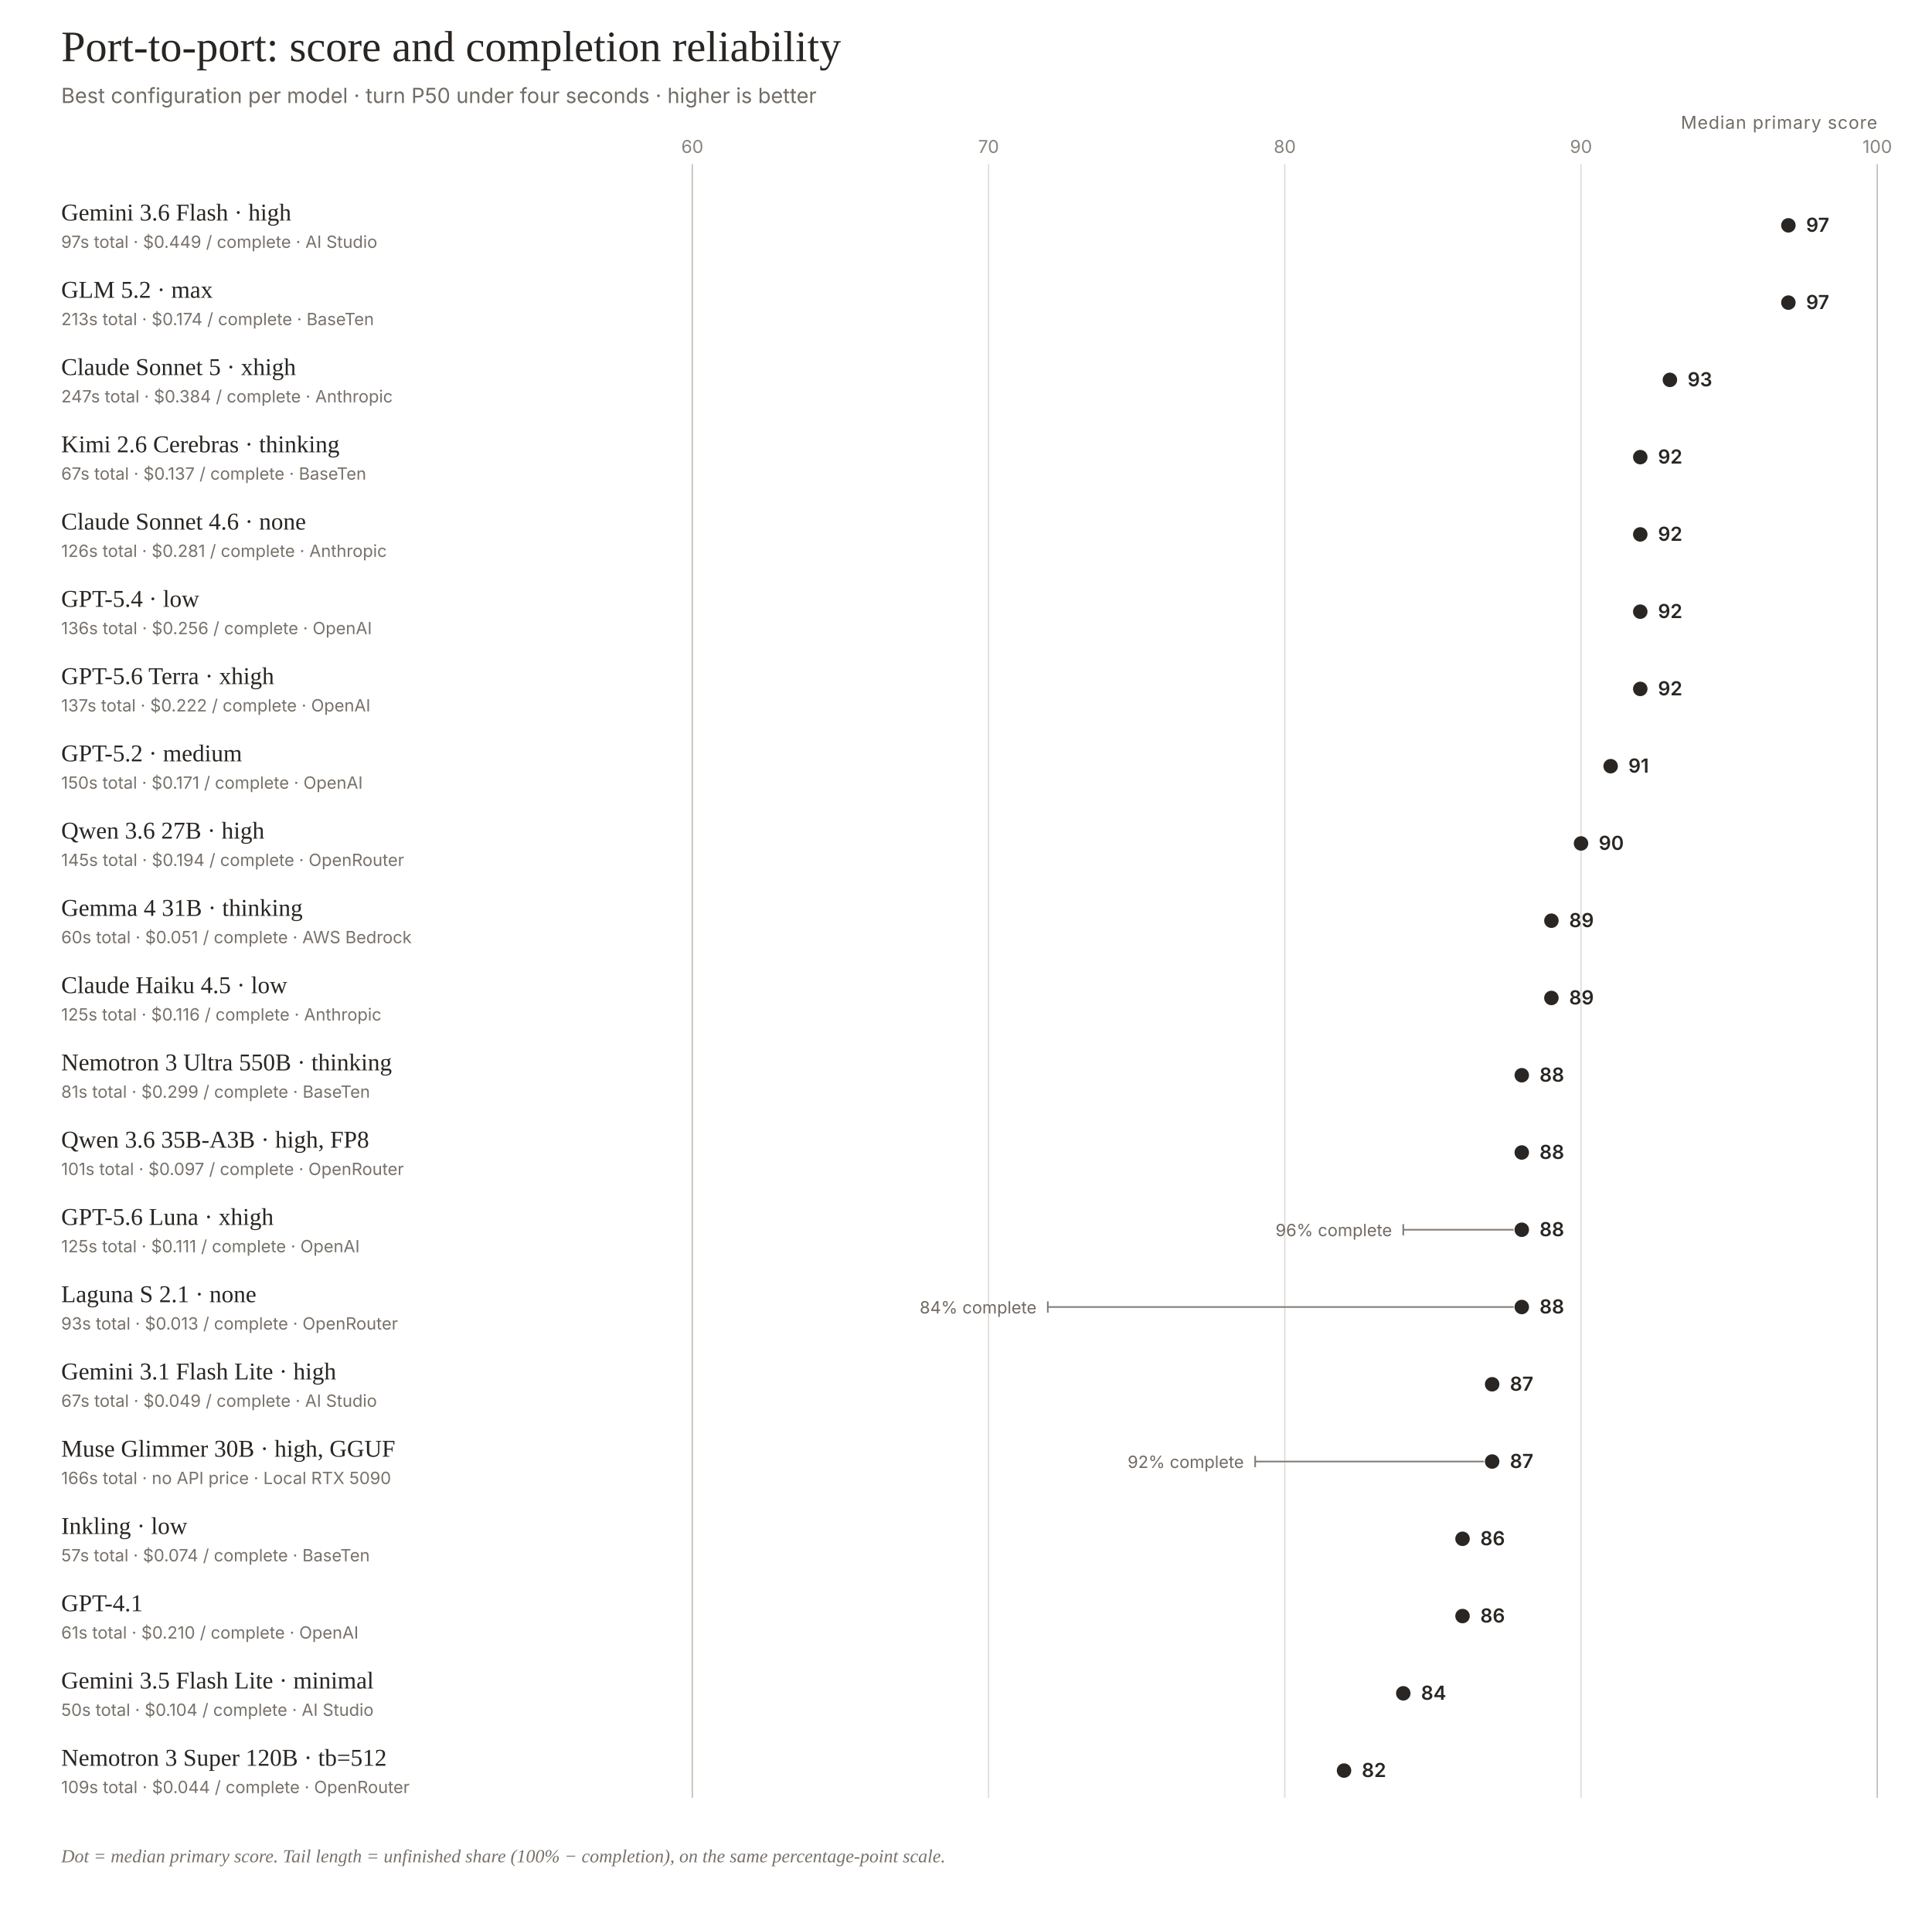
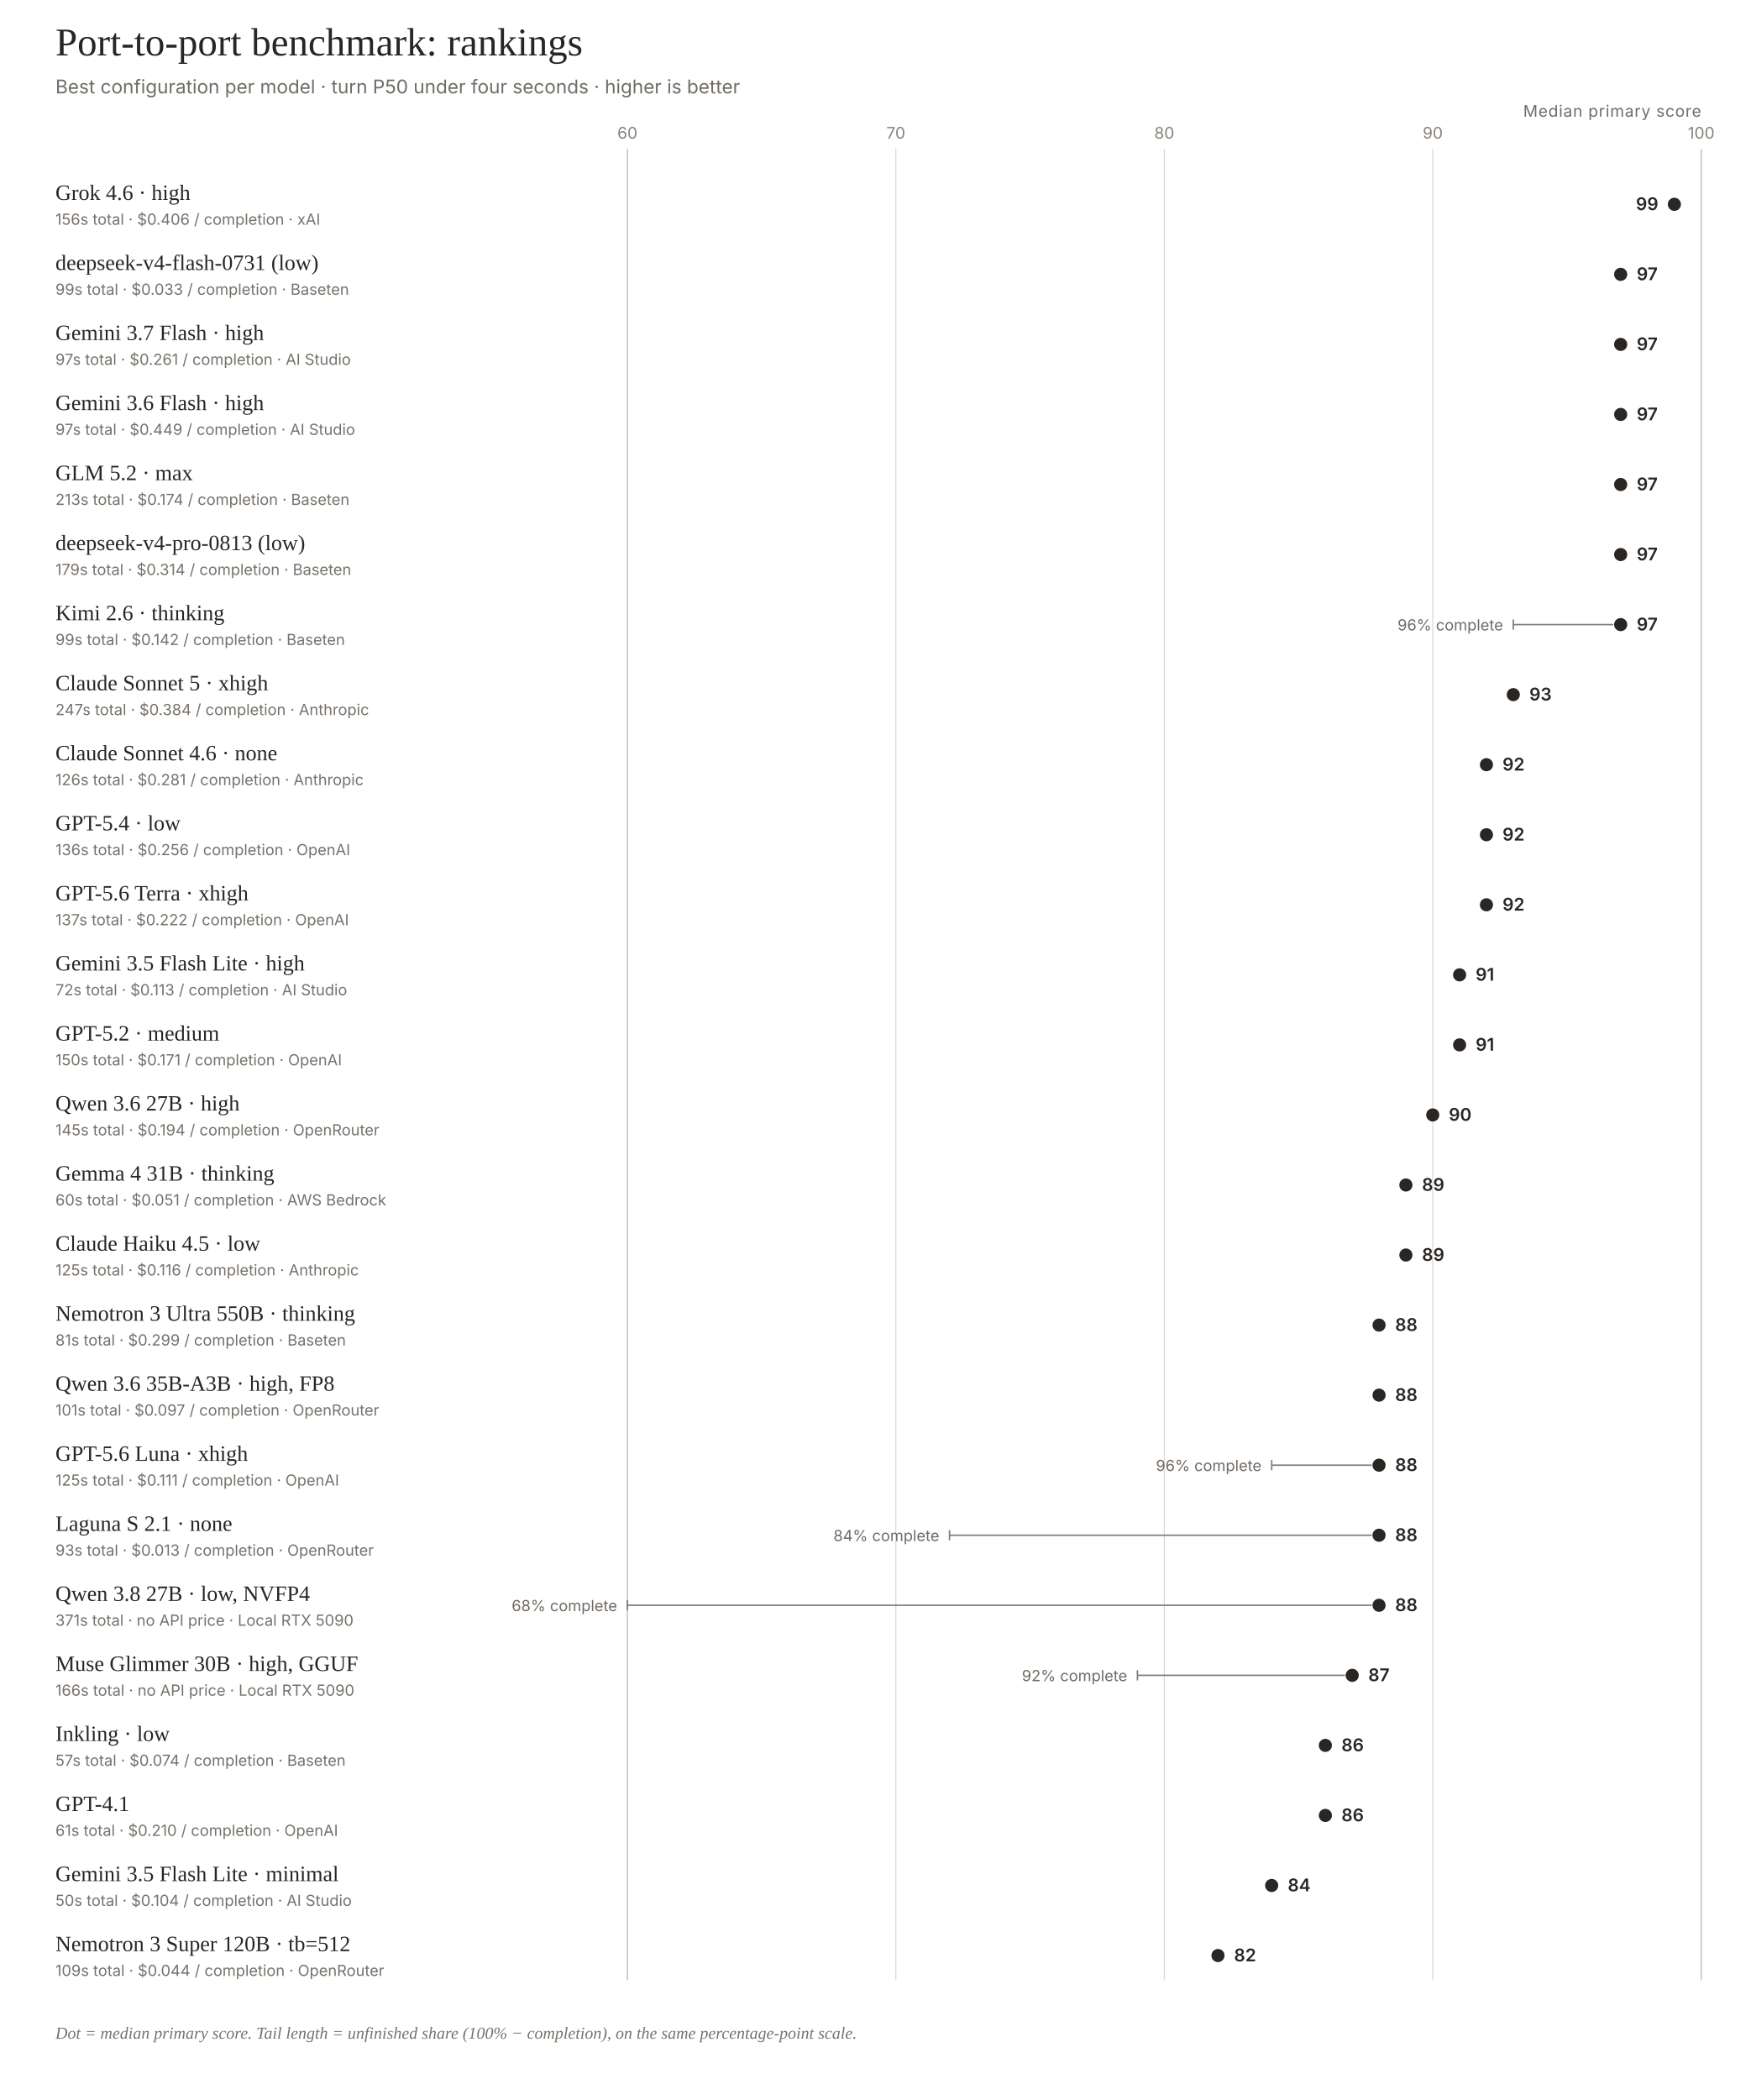
- <svg xmlns="http://www.w3.org/2000/svg" viewBox="0 0 1200 1199" role="img" aria-labelledby="title desc">
+ <svg xmlns="http://www.w3.org/2000/svg" viewBox="0 0 1200 1439" role="img" aria-labelledby="title desc">
  <style>
    text { fill: #282522; font-family: ui-sans-serif, -apple-system, BlinkMacSystemFont, 'Segoe UI', sans-serif; font-variant-numeric: tabular-nums; }
    .title, .model { font-family: Georgia, 'Times New Roman', serif; }
    .title { font-size: 27px; }
    .subtitle { fill: #716c66; font-size: 13px; }
    .axis-label { fill: #716c66; font-size: 11px; letter-spacing: .04em; text-transform: uppercase; }
    .tick { fill: #88827c; font-size: 11px; }
    .guide { stroke: #ddd9d4; stroke-width: .75; }
    .guide.edge { stroke: #bdb7b0; }
    .model { font-size: 15px; }
    .meta { fill: #77716b; font-size: 10.5px; }
    .tail { stroke: #827b74; stroke-width: 1; }
    .tail-cap { stroke: #827b74; stroke-width: 1; }
    .completion { fill: #716a64; font-size: 10.5px; }
    .dot { fill: #292623; }
    .score { fill: #292623; font-size: 12px; font-weight: 600; }
    .note { fill: #77716b; font-family: Georgia, 'Times New Roman', serif; font-size: 11.5px; font-style: italic; }
  </style>
-   <text class="title" x="38" y="38">Port-to-port: score and completion reliability</text>
+   <text class="title" x="38" y="38">Port-to-port benchmark: rankings</text>
  <text class="subtitle" x="38" y="64">Best configuration per model · turn P50 under four seconds · higher is better</text>
  <text class="axis-label" x="1166" y="80" text-anchor="end">Median primary score</text>
-   <line class="guide edge" x1="430.0" y1="102" x2="430.0" y2="1117" />
+   <line class="guide edge" x1="430.0" y1="102" x2="430.0" y2="1357" />
  <text class="tick" x="430.0" y="95" text-anchor="middle">60</text>
-   <line class="guide" x1="614.0" y1="102" x2="614.0" y2="1117" />
+   <line class="guide" x1="614.0" y1="102" x2="614.0" y2="1357" />
  <text class="tick" x="614.0" y="95" text-anchor="middle">70</text>
-   <line class="guide" x1="798.0" y1="102" x2="798.0" y2="1117" />
+   <line class="guide" x1="798.0" y1="102" x2="798.0" y2="1357" />
  <text class="tick" x="798.0" y="95" text-anchor="middle">80</text>
-   <line class="guide" x1="982.0" y1="102" x2="982.0" y2="1117" />
+   <line class="guide" x1="982.0" y1="102" x2="982.0" y2="1357" />
  <text class="tick" x="982.0" y="95" text-anchor="middle">90</text>
-   <line class="guide edge" x1="1166.0" y1="102" x2="1166.0" y2="1117" />
+   <line class="guide edge" x1="1166.0" y1="102" x2="1166.0" y2="1357" />
  <text class="tick" x="1166.0" y="95" text-anchor="middle">100</text>
-   <text class="model" x="38" y="137">Gemini 3.6 Flash · high</text>
-   <text class="meta" x="38" y="154">97s total · $0.449 / complete · AI Studio</text>
-   <circle class="dot" cx="1110.8" cy="140" r="4.5" />
-   <text class="score" x="1121.8" y="144" text-anchor="start">97</text>
-   <text class="model" x="38" y="185">GLM 5.2 · max</text>
-   <text class="meta" x="38" y="202">213s total · $0.174 / complete · BaseTen</text>
+   <text class="model" x="38" y="137">Grok 4.6 · high</text>
+   <text class="meta" x="38" y="154">156s total · $0.406 / completion · xAI</text>
+   <circle class="dot" cx="1147.6" cy="140" r="4.5" />
+   <text class="score" x="1136.6" y="144" text-anchor="end">99</text>
+   <text class="model" x="38" y="185">deepseek-v4-flash-0731 (low)</text>
+   <text class="meta" x="38" y="202">99s total · $0.033 / completion · Baseten</text>
  <circle class="dot" cx="1110.8" cy="188" r="4.5" />
  <text class="score" x="1121.8" y="192" text-anchor="start">97</text>
-   <text class="model" x="38" y="233">Claude Sonnet 5 · xhigh</text>
-   <text class="meta" x="38" y="250">247s total · $0.384 / complete · Anthropic</text>
-   <circle class="dot" cx="1037.2" cy="236" r="4.5" />
-   <text class="score" x="1048.2" y="240" text-anchor="start">93</text>
-   <text class="model" x="38" y="281">Kimi 2.6 Cerebras · thinking</text>
-   <text class="meta" x="38" y="298">67s total · $0.137 / complete · BaseTen</text>
-   <circle class="dot" cx="1018.8" cy="284" r="4.5" />
-   <text class="score" x="1029.8" y="288" text-anchor="start">92</text>
-   <text class="model" x="38" y="329">Claude Sonnet 4.6 · none</text>
-   <text class="meta" x="38" y="346">126s total · $0.281 / complete · Anthropic</text>
-   <circle class="dot" cx="1018.8" cy="332" r="4.5" />
-   <text class="score" x="1029.8" y="336" text-anchor="start">92</text>
-   <text class="model" x="38" y="377">GPT-5.4 · low</text>
-   <text class="meta" x="38" y="394">136s total · $0.256 / complete · OpenAI</text>
-   <circle class="dot" cx="1018.8" cy="380" r="4.5" />
-   <text class="score" x="1029.8" y="384" text-anchor="start">92</text>
-   <text class="model" x="38" y="425">GPT-5.6 Terra · xhigh</text>
-   <text class="meta" x="38" y="442">137s total · $0.222 / complete · OpenAI</text>
-   <circle class="dot" cx="1018.8" cy="428" r="4.5" />
-   <text class="score" x="1029.8" y="432" text-anchor="start">92</text>
-   <text class="model" x="38" y="473">GPT-5.2 · medium</text>
-   <text class="meta" x="38" y="490">150s total · $0.171 / complete · OpenAI</text>
-   <circle class="dot" cx="1000.4" cy="476" r="4.5" />
-   <text class="score" x="1011.4" y="480" text-anchor="start">91</text>
-   <text class="model" x="38" y="521">Qwen 3.6 27B · high</text>
-   <text class="meta" x="38" y="538">145s total · $0.194 / complete · OpenRouter</text>
-   <circle class="dot" cx="982.0" cy="524" r="4.5" />
-   <text class="score" x="993.0" y="528" text-anchor="start">90</text>
-   <text class="model" x="38" y="569">Gemma 4 31B · thinking</text>
-   <text class="meta" x="38" y="586">60s total · $0.051 / complete · AWS Bedrock</text>
-   <circle class="dot" cx="963.6" cy="572" r="4.5" />
-   <text class="score" x="974.6" y="576" text-anchor="start">89</text>
-   <text class="model" x="38" y="617">Claude Haiku 4.5 · low</text>
-   <text class="meta" x="38" y="634">125s total · $0.116 / complete · Anthropic</text>
-   <circle class="dot" cx="963.6" cy="620" r="4.5" />
-   <text class="score" x="974.6" y="624" text-anchor="start">89</text>
-   <text class="model" x="38" y="665">Nemotron 3 Ultra 550B · thinking</text>
-   <text class="meta" x="38" y="682">81s total · $0.299 / complete · BaseTen</text>
-   <circle class="dot" cx="945.2" cy="668" r="4.5" />
-   <text class="score" x="956.2" y="672" text-anchor="start">88</text>
-   <text class="model" x="38" y="713">Qwen 3.6 35B-A3B · high, FP8</text>
-   <text class="meta" x="38" y="730">101s total · $0.097 / complete · OpenRouter</text>
-   <circle class="dot" cx="945.2" cy="716" r="4.5" />
-   <text class="score" x="956.2" y="720" text-anchor="start">88</text>
-   <text class="model" x="38" y="761">GPT-5.6 Luna · xhigh</text>
-   <text class="meta" x="38" y="778">125s total · $0.111 / complete · OpenAI</text>
-   <line class="tail" x1="871.6" y1="764" x2="940.2" y2="764" />
-   <line class="tail-cap" x1="871.6" y1="760.5" x2="871.6" y2="767.5" />
-   <text class="completion" x="864.6" y="768.0" text-anchor="end">96% complete</text>
-   <circle class="dot" cx="945.2" cy="764" r="4.5" />
-   <text class="score" x="956.2" y="768" text-anchor="start">88</text>
-   <text class="model" x="38" y="809">Laguna S 2.1 · none</text>
-   <text class="meta" x="38" y="826">93s total · $0.013 / complete · OpenRouter</text>
-   <line class="tail" x1="650.8" y1="812" x2="940.2" y2="812" />
-   <line class="tail-cap" x1="650.8" y1="808.5" x2="650.8" y2="815.5" />
-   <text class="completion" x="643.8" y="816.0" text-anchor="end">84% complete</text>
-   <circle class="dot" cx="945.2" cy="812" r="4.5" />
-   <text class="score" x="956.2" y="816" text-anchor="start">88</text>
-   <text class="model" x="38" y="857">Gemini 3.1 Flash Lite · high</text>
-   <text class="meta" x="38" y="874">67s total · $0.049 / complete · AI Studio</text>
-   <circle class="dot" cx="926.8" cy="860" r="4.5" />
-   <text class="score" x="937.8" y="864" text-anchor="start">87</text>
-   <text class="model" x="38" y="905">Muse Glimmer 30B · high, GGUF</text>
-   <text class="meta" x="38" y="922">166s total · no API price · Local RTX 5090</text>
-   <line class="tail" x1="779.6" y1="908" x2="921.8" y2="908" />
-   <line class="tail-cap" x1="779.6" y1="904.5" x2="779.6" y2="911.5" />
-   <text class="completion" x="772.6" y="912.0" text-anchor="end">92% complete</text>
-   <circle class="dot" cx="926.8" cy="908" r="4.5" />
-   <text class="score" x="937.8" y="912" text-anchor="start">87</text>
-   <text class="model" x="38" y="953">Inkling · low</text>
-   <text class="meta" x="38" y="970">57s total · $0.074 / complete · BaseTen</text>
-   <circle class="dot" cx="908.4" cy="956" r="4.5" />
-   <text class="score" x="919.4" y="960" text-anchor="start">86</text>
-   <text class="model" x="38" y="1001">GPT-4.1</text>
-   <text class="meta" x="38" y="1018">61s total · $0.210 / complete · OpenAI</text>
-   <circle class="dot" cx="908.4" cy="1004" r="4.5" />
-   <text class="score" x="919.4" y="1008" text-anchor="start">86</text>
-   <text class="model" x="38" y="1049">Gemini 3.5 Flash Lite · minimal</text>
-   <text class="meta" x="38" y="1066">50s total · $0.104 / complete · AI Studio</text>
-   <circle class="dot" cx="871.6" cy="1052" r="4.5" />
-   <text class="score" x="882.6" y="1056" text-anchor="start">84</text>
-   <text class="model" x="38" y="1097">Nemotron 3 Super 120B · tb=512</text>
-   <text class="meta" x="38" y="1114">109s total · $0.044 / complete · OpenRouter</text>
-   <circle class="dot" cx="834.8" cy="1100" r="4.5" />
-   <text class="score" x="845.8" y="1104" text-anchor="start">82</text>
-   <text class="note" x="38" y="1157">Dot = median primary score. Tail length = unfinished share (100% − completion), on the same percentage-point scale.</text>
+   <text class="model" x="38" y="233">Gemini 3.7 Flash · high</text>
+   <text class="meta" x="38" y="250">97s total · $0.261 / completion · AI Studio</text>
+   <circle class="dot" cx="1110.8" cy="236" r="4.5" />
+   <text class="score" x="1121.8" y="240" text-anchor="start">97</text>
+   <text class="model" x="38" y="281">Gemini 3.6 Flash · high</text>
+   <text class="meta" x="38" y="298">97s total · $0.449 / completion · AI Studio</text>
+   <circle class="dot" cx="1110.8" cy="284" r="4.5" />
+   <text class="score" x="1121.8" y="288" text-anchor="start">97</text>
+   <text class="model" x="38" y="329">GLM 5.2 · max</text>
+   <text class="meta" x="38" y="346">213s total · $0.174 / completion · Baseten</text>
+   <circle class="dot" cx="1110.8" cy="332" r="4.5" />
+   <text class="score" x="1121.8" y="336" text-anchor="start">97</text>
+   <text class="model" x="38" y="377">deepseek-v4-pro-0813 (low)</text>
+   <text class="meta" x="38" y="394">179s total · $0.314 / completion · Baseten</text>
+   <circle class="dot" cx="1110.8" cy="380" r="4.5" />
+   <text class="score" x="1121.8" y="384" text-anchor="start">97</text>
+   <text class="model" x="38" y="425">Kimi 2.6 · thinking</text>
+   <text class="meta" x="38" y="442">99s total · $0.142 / completion · Baseten</text>
+   <line class="tail" x1="1037.2" y1="428" x2="1105.8" y2="428" />
+   <line class="tail-cap" x1="1037.2" y1="424.5" x2="1037.2" y2="431.5" />
+   <text class="completion" x="1030.2" y="432.0" text-anchor="end">96% complete</text>
+   <circle class="dot" cx="1110.8" cy="428" r="4.5" />
+   <text class="score" x="1121.8" y="432" text-anchor="start">97</text>
+   <text class="model" x="38" y="473">Claude Sonnet 5 · xhigh</text>
+   <text class="meta" x="38" y="490">247s total · $0.384 / completion · Anthropic</text>
+   <circle class="dot" cx="1037.2" cy="476" r="4.5" />
+   <text class="score" x="1048.2" y="480" text-anchor="start">93</text>
+   <text class="model" x="38" y="521">Claude Sonnet 4.6 · none</text>
+   <text class="meta" x="38" y="538">126s total · $0.281 / completion · Anthropic</text>
+   <circle class="dot" cx="1018.8" cy="524" r="4.5" />
+   <text class="score" x="1029.8" y="528" text-anchor="start">92</text>
+   <text class="model" x="38" y="569">GPT-5.4 · low</text>
+   <text class="meta" x="38" y="586">136s total · $0.256 / completion · OpenAI</text>
+   <circle class="dot" cx="1018.8" cy="572" r="4.5" />
+   <text class="score" x="1029.8" y="576" text-anchor="start">92</text>
+   <text class="model" x="38" y="617">GPT-5.6 Terra · xhigh</text>
+   <text class="meta" x="38" y="634">137s total · $0.222 / completion · OpenAI</text>
+   <circle class="dot" cx="1018.8" cy="620" r="4.5" />
+   <text class="score" x="1029.8" y="624" text-anchor="start">92</text>
+   <text class="model" x="38" y="665">Gemini 3.5 Flash Lite · high</text>
+   <text class="meta" x="38" y="682">72s total · $0.113 / completion · AI Studio</text>
+   <circle class="dot" cx="1000.4" cy="668" r="4.5" />
+   <text class="score" x="1011.4" y="672" text-anchor="start">91</text>
+   <text class="model" x="38" y="713">GPT-5.2 · medium</text>
+   <text class="meta" x="38" y="730">150s total · $0.171 / completion · OpenAI</text>
+   <circle class="dot" cx="1000.4" cy="716" r="4.5" />
+   <text class="score" x="1011.4" y="720" text-anchor="start">91</text>
+   <text class="model" x="38" y="761">Qwen 3.6 27B · high</text>
+   <text class="meta" x="38" y="778">145s total · $0.194 / completion · OpenRouter</text>
+   <circle class="dot" cx="982.0" cy="764" r="4.5" />
+   <text class="score" x="993.0" y="768" text-anchor="start">90</text>
+   <text class="model" x="38" y="809">Gemma 4 31B · thinking</text>
+   <text class="meta" x="38" y="826">60s total · $0.051 / completion · AWS Bedrock</text>
+   <circle class="dot" cx="963.6" cy="812" r="4.5" />
+   <text class="score" x="974.6" y="816" text-anchor="start">89</text>
+   <text class="model" x="38" y="857">Claude Haiku 4.5 · low</text>
+   <text class="meta" x="38" y="874">125s total · $0.116 / completion · Anthropic</text>
+   <circle class="dot" cx="963.6" cy="860" r="4.5" />
+   <text class="score" x="974.6" y="864" text-anchor="start">89</text>
+   <text class="model" x="38" y="905">Nemotron 3 Ultra 550B · thinking</text>
+   <text class="meta" x="38" y="922">81s total · $0.299 / completion · Baseten</text>
+   <circle class="dot" cx="945.2" cy="908" r="4.5" />
+   <text class="score" x="956.2" y="912" text-anchor="start">88</text>
+   <text class="model" x="38" y="953">Qwen 3.6 35B-A3B · high, FP8</text>
+   <text class="meta" x="38" y="970">101s total · $0.097 / completion · OpenRouter</text>
+   <circle class="dot" cx="945.2" cy="956" r="4.5" />
+   <text class="score" x="956.2" y="960" text-anchor="start">88</text>
+   <text class="model" x="38" y="1001">GPT-5.6 Luna · xhigh</text>
+   <text class="meta" x="38" y="1018">125s total · $0.111 / completion · OpenAI</text>
+   <line class="tail" x1="871.6" y1="1004" x2="940.2" y2="1004" />
+   <line class="tail-cap" x1="871.6" y1="1000.5" x2="871.6" y2="1007.5" />
+   <text class="completion" x="864.6" y="1008.0" text-anchor="end">96% complete</text>
+   <circle class="dot" cx="945.2" cy="1004" r="4.5" />
+   <text class="score" x="956.2" y="1008" text-anchor="start">88</text>
+   <text class="model" x="38" y="1049">Laguna S 2.1 · none</text>
+   <text class="meta" x="38" y="1066">93s total · $0.013 / completion · OpenRouter</text>
+   <line class="tail" x1="650.8" y1="1052" x2="940.2" y2="1052" />
+   <line class="tail-cap" x1="650.8" y1="1048.5" x2="650.8" y2="1055.5" />
+   <text class="completion" x="643.8" y="1056.0" text-anchor="end">84% complete</text>
+   <circle class="dot" cx="945.2" cy="1052" r="4.5" />
+   <text class="score" x="956.2" y="1056" text-anchor="start">88</text>
+   <text class="model" x="38" y="1097">Qwen 3.8 27B · low, NVFP4</text>
+   <text class="meta" x="38" y="1114">371s total · no API price · Local RTX 5090</text>
+   <line class="tail" x1="430.0" y1="1100" x2="940.2" y2="1100" />
+   <line class="tail-cap" x1="430.0" y1="1096.5" x2="430.0" y2="1103.5" />
+   <text class="completion" x="423.0" y="1104.0" text-anchor="end">68% complete</text>
+   <circle class="dot" cx="945.2" cy="1100" r="4.5" />
+   <text class="score" x="956.2" y="1104" text-anchor="start">88</text>
+   <text class="model" x="38" y="1145">Muse Glimmer 30B · high, GGUF</text>
+   <text class="meta" x="38" y="1162">166s total · no API price · Local RTX 5090</text>
+   <line class="tail" x1="779.6" y1="1148" x2="921.8" y2="1148" />
+   <line class="tail-cap" x1="779.6" y1="1144.5" x2="779.6" y2="1151.5" />
+   <text class="completion" x="772.6" y="1152.0" text-anchor="end">92% complete</text>
+   <circle class="dot" cx="926.8" cy="1148" r="4.5" />
+   <text class="score" x="937.8" y="1152" text-anchor="start">87</text>
+   <text class="model" x="38" y="1193">Inkling · low</text>
+   <text class="meta" x="38" y="1210">57s total · $0.074 / completion · Baseten</text>
+   <circle class="dot" cx="908.4" cy="1196" r="4.5" />
+   <text class="score" x="919.4" y="1200" text-anchor="start">86</text>
+   <text class="model" x="38" y="1241">GPT-4.1</text>
+   <text class="meta" x="38" y="1258">61s total · $0.210 / completion · OpenAI</text>
+   <circle class="dot" cx="908.4" cy="1244" r="4.5" />
+   <text class="score" x="919.4" y="1248" text-anchor="start">86</text>
+   <text class="model" x="38" y="1289">Gemini 3.5 Flash Lite · minimal</text>
+   <text class="meta" x="38" y="1306">50s total · $0.104 / completion · AI Studio</text>
+   <circle class="dot" cx="871.6" cy="1292" r="4.5" />
+   <text class="score" x="882.6" y="1296" text-anchor="start">84</text>
+   <text class="model" x="38" y="1337">Nemotron 3 Super 120B · tb=512</text>
+   <text class="meta" x="38" y="1354">109s total · $0.044 / completion · OpenRouter</text>
+   <circle class="dot" cx="834.8" cy="1340" r="4.5" />
+   <text class="score" x="845.8" y="1344" text-anchor="start">82</text>
+   <text class="note" x="38" y="1397">Dot = median primary score. Tail length = unfinished share (100% − completion), on the same percentage-point scale.</text>
</svg>
